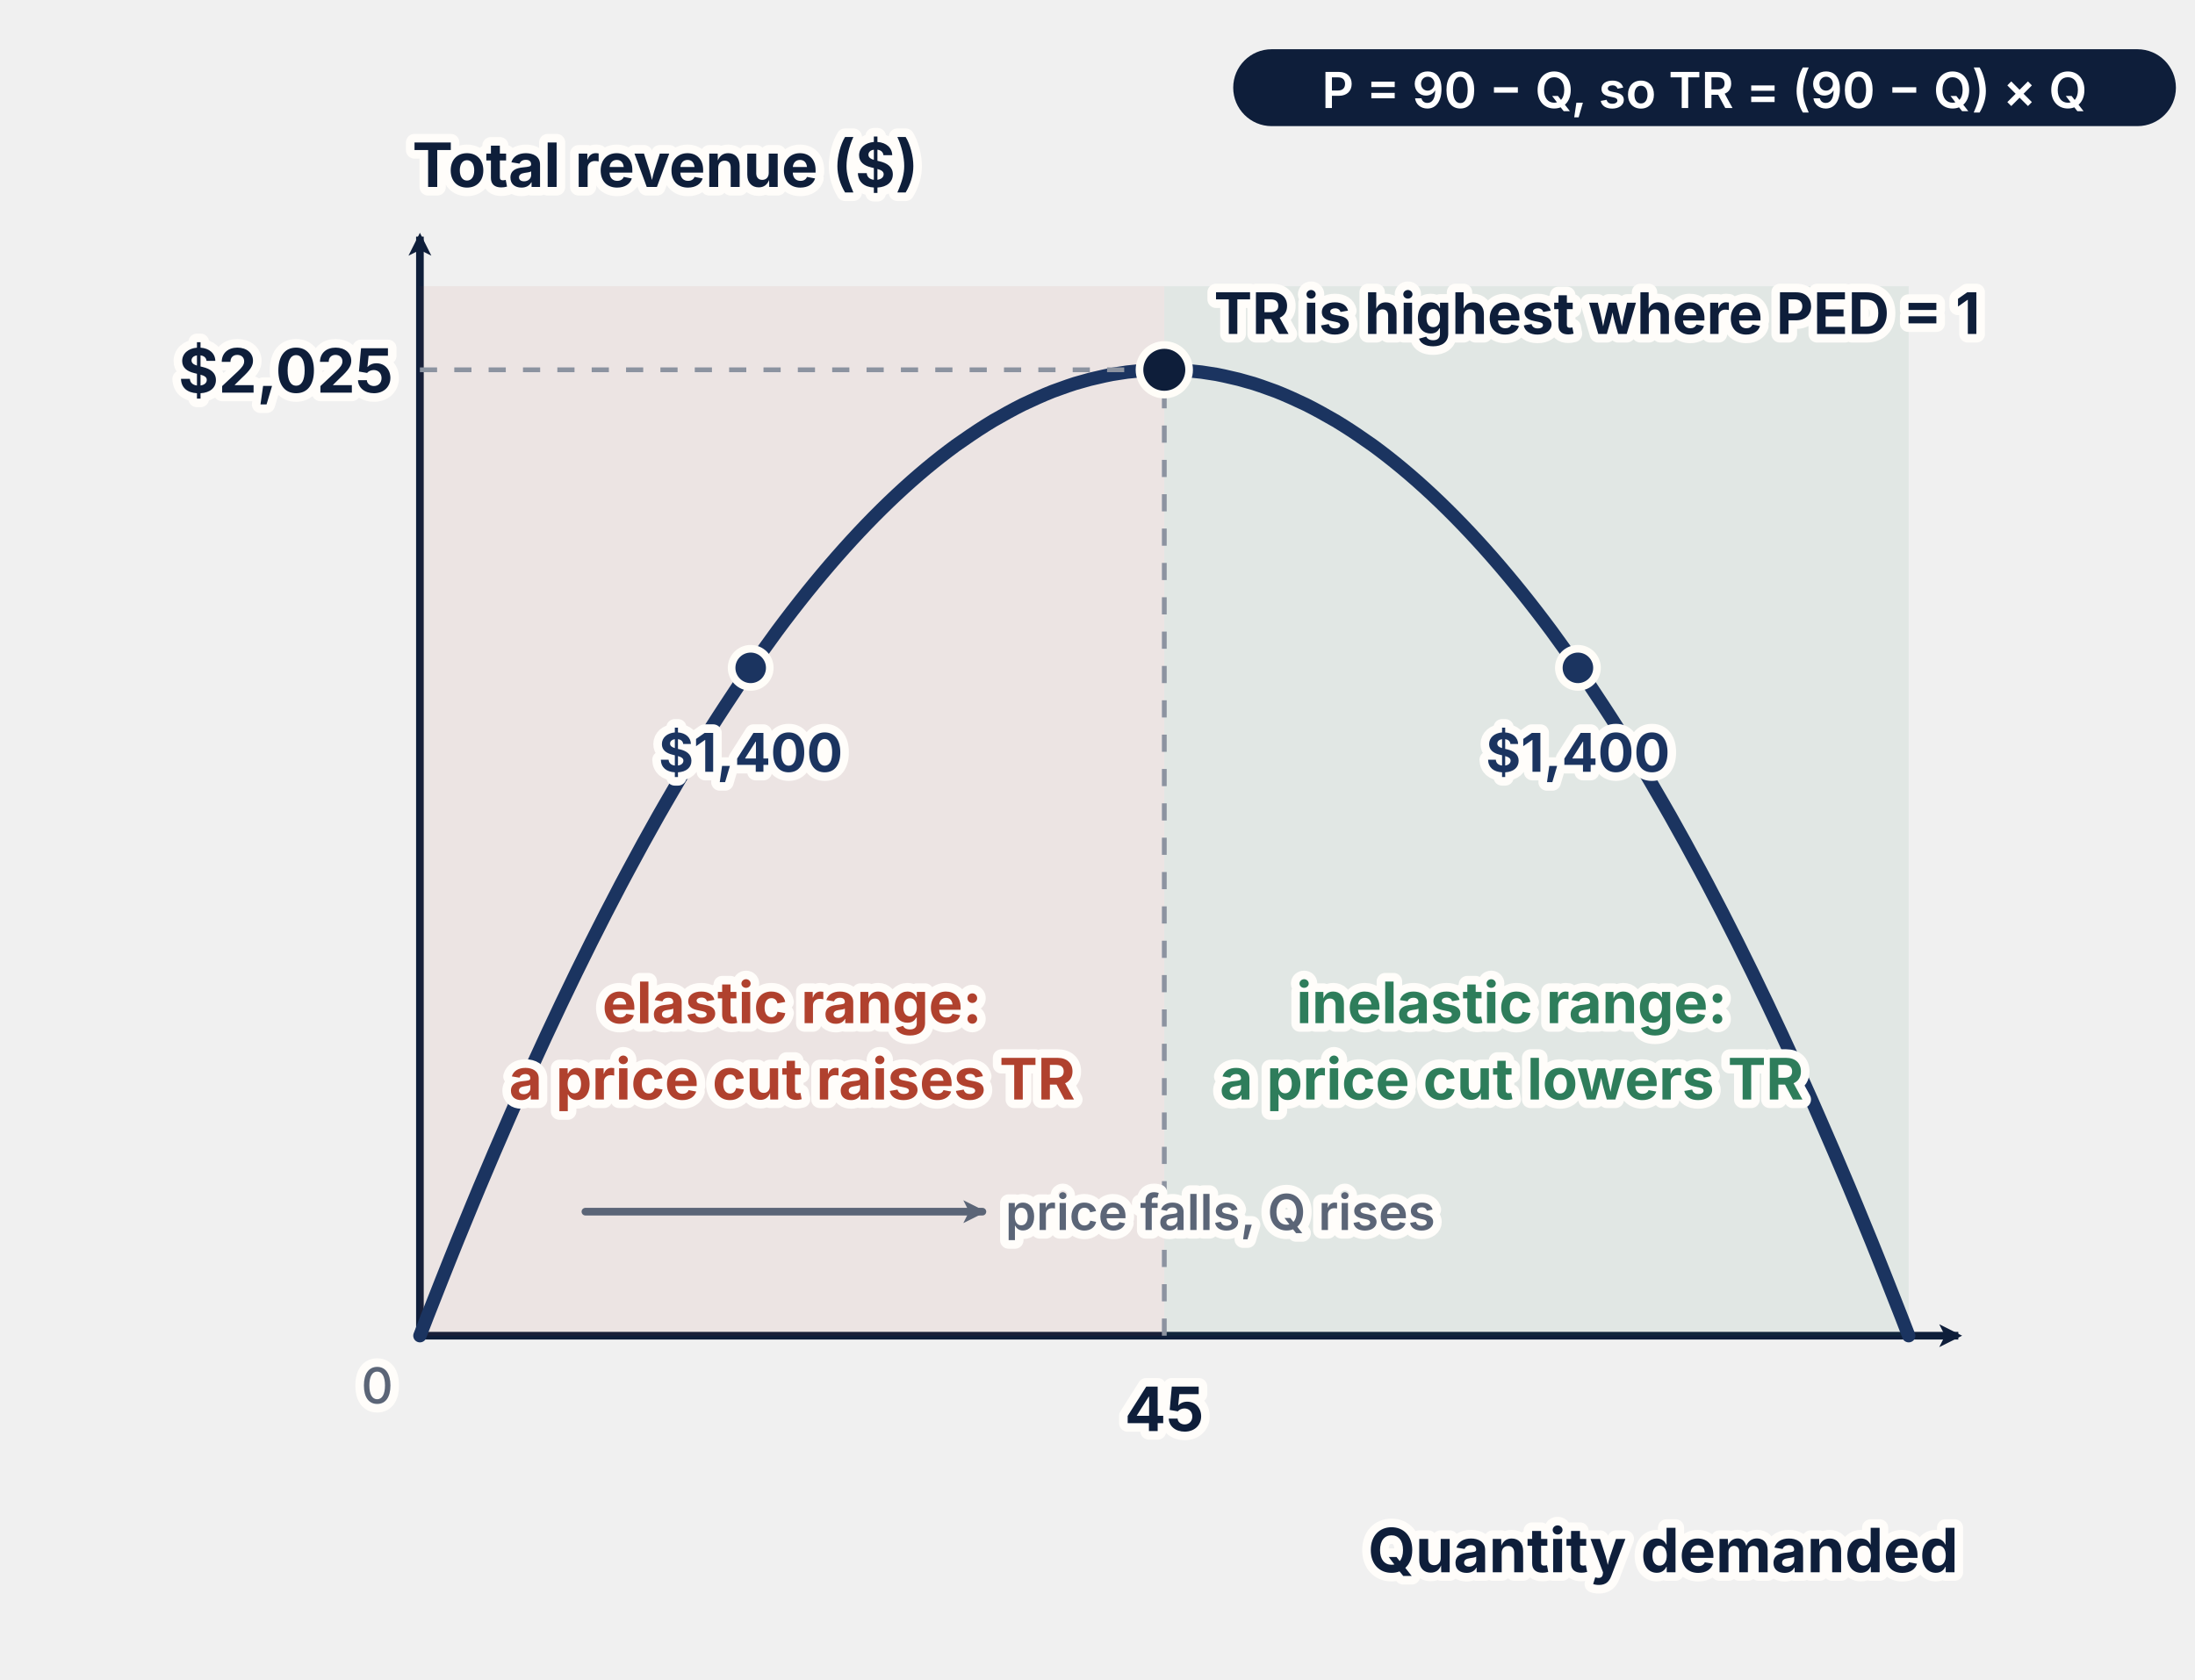
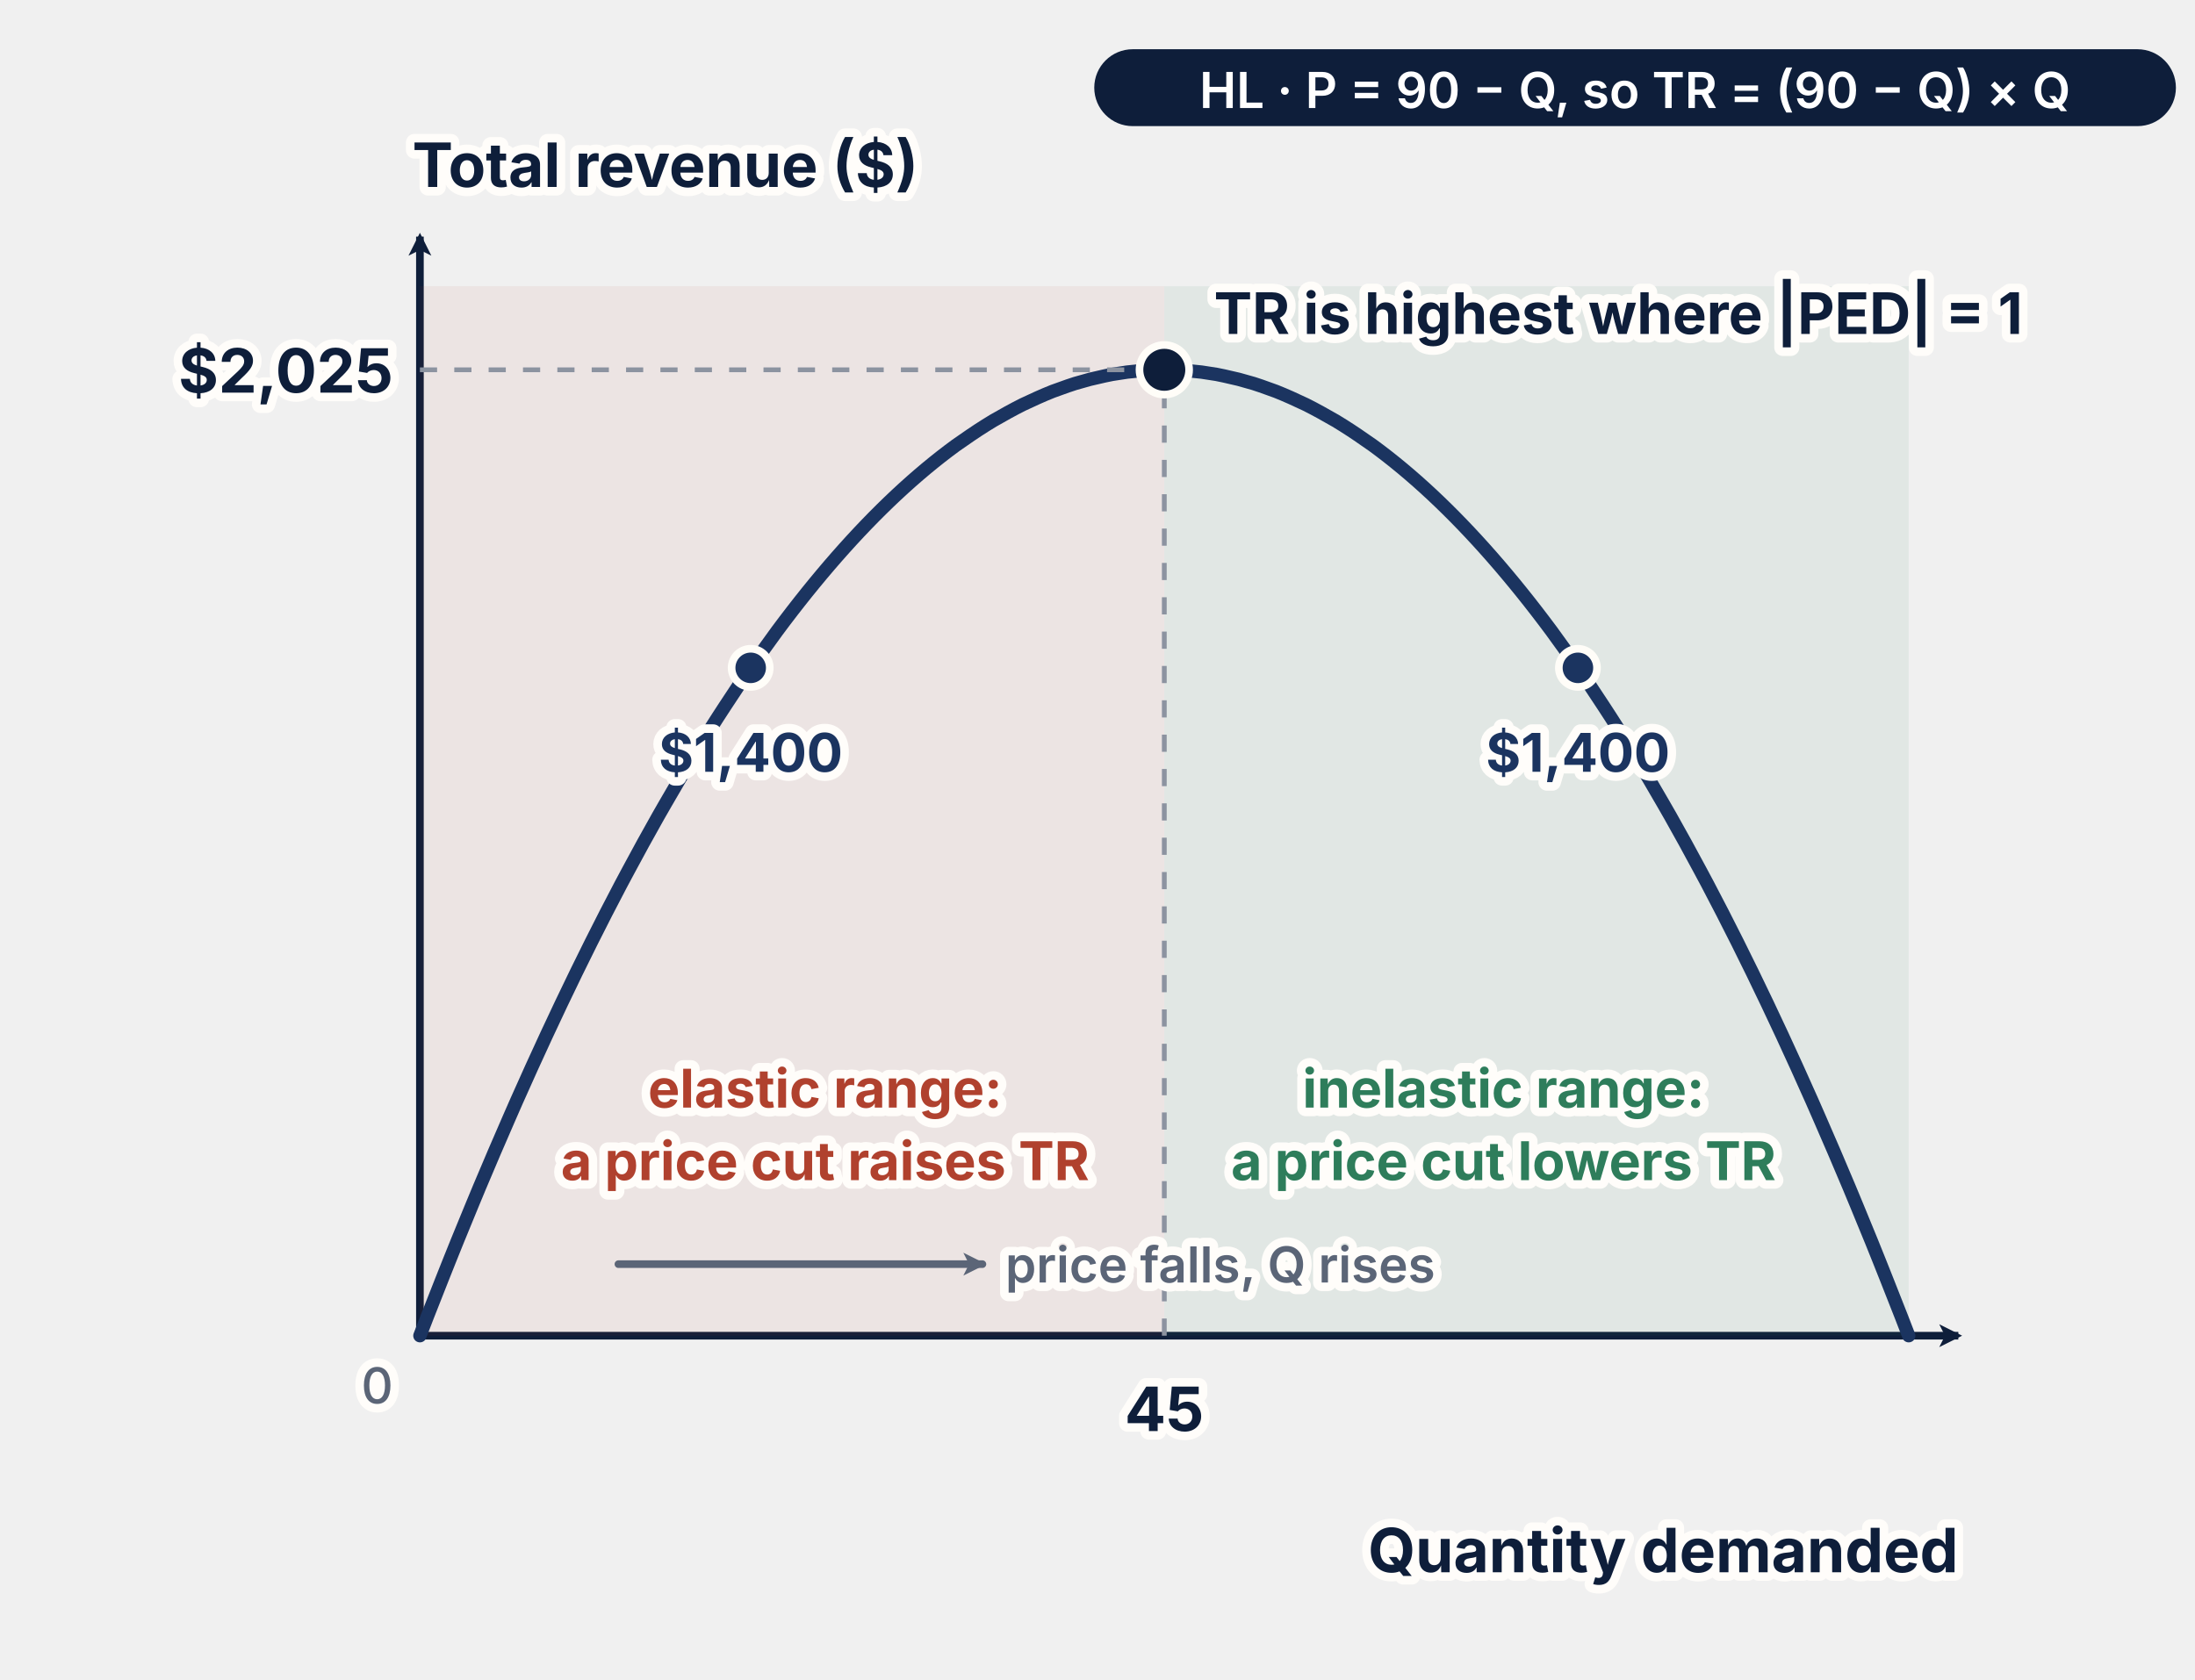
<svg xmlns="http://www.w3.org/2000/svg" width="1150" height="880" viewBox="0 0 1150 880">
  <defs>
    <marker id="ah0E1E3A" viewBox="0 0 12 12" refX="10" refY="6" markerWidth="12" markerHeight="12" markerUnits="userSpaceOnUse" orient="auto-start-reverse">
      <path d="M0,0 L12,6 L0,12 L3,6 z" fill="#0E1E3A" />
    </marker>
    <marker id="ah5B6577" viewBox="0 0 12 12" refX="10" refY="6" markerWidth="12" markerHeight="12" markerUnits="userSpaceOnUse" orient="auto-start-reverse">
      <path d="M0,0 L12,6 L0,12 L3,6 z" fill="#5B6577" />
    </marker>
  </defs>
  <line x1="220.0" y1="700.0" x2="220.0" y2="124.0" stroke="#0E1E3A" stroke-width="4" stroke-linecap="butt" marker-end="url(#ah0E1E3A)" opacity="1" />
  <line x1="220.0" y1="700.0" x2="1026.0" y2="700.0" stroke="#0E1E3A" stroke-width="4" stroke-linecap="butt" marker-end="url(#ah0E1E3A)" opacity="1" />
  <text x="206.0" y="726.0" font-family="Inter, 'Helvetica Neue', Arial, sans-serif" font-size="26" fill="#5B6577" text-anchor="end" font-weight="500" dominant-baseline="middle" paint-order="stroke" stroke="#FFFDFA" stroke-width="9" stroke-linejoin="round">0</text>
  <text x="216.0" y="86.0" font-family="Inter, 'Helvetica Neue', Arial, sans-serif" font-size="32" fill="#0E1E3A" text-anchor="start" font-weight="700" dominant-baseline="middle" paint-order="stroke" stroke="#FFFDFA" stroke-width="9" stroke-linejoin="round">Total revenue ($)</text>
  <text x="1026.0" y="812.0" font-family="Inter, 'Helvetica Neue', Arial, sans-serif" font-size="32" fill="#0E1E3A" text-anchor="end" font-weight="700" dominant-baseline="middle" paint-order="stroke" stroke="#FFFDFA" stroke-width="9" stroke-linejoin="round">Quantity demanded</text>
  <rect x="220.0" y="150.0" width="390.0" height="550.0" rx="0" fill="#B0412E" opacity="0.07" />
  <rect x="610.0" y="150.0" width="390.0" height="550.0" rx="0" fill="#2E7D5B" opacity="0.08" />
  <path d="M220.0,700.0 L223.9,689.9 L227.8,680.0 L231.7,670.1 L235.6,660.3 L239.5,650.6 L243.4,641.1 L247.3,631.6 L251.2,622.2 L255.1,613.0 L259.0,603.8 L262.9,594.8 L266.8,585.8 L270.7,576.9 L274.6,568.2 L278.5,559.5 L282.4,551.0 L286.3,542.5 L290.2,534.2 L294.1,525.9 L298.0,517.8 L301.9,509.7 L305.8,501.8 L309.7,493.9 L313.6,486.2 L317.5,478.5 L321.4,471.0 L325.3,463.5 L329.2,456.2 L333.1,449.0 L337.0,441.8 L340.9,434.8 L344.8,427.8 L348.7,421.0 L352.6,414.3 L356.5,407.6 L360.4,401.1 L364.3,394.7 L368.2,388.4 L372.1,382.1 L376.0,376.0 L379.9,370.0 L383.8,364.1 L387.7,358.2 L391.6,352.5 L395.5,346.9 L399.4,341.4 L403.3,336.0 L407.2,330.6 L411.1,325.4 L415.0,320.3 L418.9,315.3 L422.8,310.4 L426.7,305.6 L430.6,300.9 L434.5,296.3 L438.4,291.8 L442.3,287.4 L446.2,283.1 L450.1,278.9 L454.0,274.8 L457.9,270.8 L461.8,266.9 L465.7,263.1 L469.6,259.4 L473.5,255.8 L477.4,252.3 L481.3,248.9 L485.2,245.6 L489.1,242.4 L493.0,239.3 L496.9,236.3 L500.8,233.4 L504.7,230.7 L508.6,228.0 L512.5,225.4 L516.4,222.9 L520.3,220.5 L524.2,218.3 L528.1,216.1 L532.0,214.0 L535.9,212.0 L539.8,210.2 L543.7,208.4 L547.6,206.7 L551.5,205.1 L555.4,203.7 L559.3,202.3 L563.2,201.0 L567.1,199.9 L571.0,198.8 L574.9,197.9 L578.8,197.0 L582.7,196.2 L586.6,195.6 L590.5,195.0 L594.4,194.6 L598.3,194.2 L602.2,194.0 L606.1,193.8 L610.0,193.8 L613.9,193.8 L617.8,194.0 L621.7,194.2 L625.6,194.6 L629.5,195.0 L633.4,195.6 L637.3,196.2 L641.2,197.0 L645.1,197.9 L649.0,198.8 L652.9,199.9 L656.8,201.0 L660.7,202.3 L664.6,203.7 L668.5,205.1 L672.4,206.7 L676.3,208.4 L680.2,210.2 L684.1,212.0 L688.0,214.0 L691.9,216.1 L695.8,218.3 L699.7,220.5 L703.6,222.9 L707.5,225.4 L711.4,228.0 L715.3,230.7 L719.2,233.4 L723.1,236.3 L727.0,239.3 L730.9,242.4 L734.8,245.6 L738.7,248.9 L742.6,252.3 L746.5,255.8 L750.4,259.4 L754.3,263.1 L758.2,266.9 L762.1,270.8 L766.0,274.8 L769.9,278.9 L773.8,283.1 L777.7,287.4 L781.6,291.8 L785.5,296.3 L789.4,300.9 L793.3,305.6 L797.2,310.4 L801.1,315.3 L805.0,320.3 L808.9,325.4 L812.8,330.6 L816.7,336.0 L820.6,341.4 L824.5,346.9 L828.4,352.5 L832.3,358.2 L836.2,364.1 L840.1,370.0 L844.0,376.0 L847.9,382.1 L851.8,388.4 L855.7,394.7 L859.6,401.1 L863.5,407.6 L867.4,414.3 L871.3,421.0 L875.2,427.8 L879.1,434.8 L883.0,441.8 L886.9,449.0 L890.8,456.2 L894.7,463.5 L898.6,471.0 L902.5,478.5 L906.4,486.2 L910.3,493.9 L914.2,501.8 L918.1,509.7 L922.0,517.8 L925.9,525.9 L929.8,534.2 L933.7,542.5 L937.6,551.0 L941.5,559.5 L945.4,568.2 L949.3,576.9 L953.2,585.8 L957.1,594.8 L961.0,603.8 L964.9,613.0 L968.8,622.2 L972.7,631.6 L976.6,641.1 L980.5,650.6 L984.4,660.3 L988.3,670.1 L992.2,680.0 L996.1,689.9 L1000.0,700.0" stroke="#1B3460" stroke-width="7" fill="none" stroke-linecap="round" stroke-linejoin="round" opacity="1" />
  <line x1="220.0" y1="193.8" x2="610.0" y2="193.8" stroke="#8C93A0" stroke-width="2.5" stroke-linecap="butt" stroke-dasharray="9 9" opacity="1" />
  <text x="206.0" y="193.8" font-family="Inter, 'Helvetica Neue', Arial, sans-serif" font-size="32" fill="#0E1E3A" text-anchor="end" font-weight="700" dominant-baseline="middle" paint-order="stroke" stroke="#FFFDFA" stroke-width="9" stroke-linejoin="round">$2,025</text>
  <line x1="610.0" y1="700.0" x2="610.0" y2="193.8" stroke="#8C93A0" stroke-width="2.5" stroke-linecap="butt" stroke-dasharray="9 9" opacity="1" />
  <text x="610.0" y="738.0" font-family="Inter, 'Helvetica Neue', Arial, sans-serif" font-size="32" fill="#0E1E3A" text-anchor="middle" font-weight="700" dominant-baseline="middle" paint-order="stroke" stroke="#FFFDFA" stroke-width="9" stroke-linejoin="round">45</text>
  <circle cx="610.0" cy="193.8" r="13" fill="#0E1E3A" stroke="#FFFDF8" stroke-width="4" />
  <circle cx="393.3" cy="350.0" r="10" fill="#1B3460" stroke="#FFFDF8" stroke-width="4" />
  <text x="393.3" y="394.0" font-family="Inter, 'Helvetica Neue', Arial, sans-serif" font-size="28" fill="#1B3460" text-anchor="middle" font-weight="700" dominant-baseline="middle" paint-order="stroke" stroke="#FFFDFA" stroke-width="9" stroke-linejoin="round">$1,400</text>
  <circle cx="826.7" cy="350.0" r="10" fill="#1B3460" stroke="#FFFDF8" stroke-width="4" />
  <text x="826.7" y="394.0" font-family="Inter, 'Helvetica Neue', Arial, sans-serif" font-size="28" fill="#1B3460" text-anchor="middle" font-weight="700" dominant-baseline="middle" paint-order="stroke" stroke="#FFFDFA" stroke-width="9" stroke-linejoin="round">$1,400</text>
-   <text x="636.0" y="163.8" font-family="Inter, 'Helvetica Neue', Arial, sans-serif" font-size="30" fill="#0E1E3A" text-anchor="start" font-weight="700" dominant-baseline="middle" paint-order="stroke" stroke="#FFFDFA" stroke-width="9" stroke-linejoin="round">TR is highest where PED = 1</text>
-   <text x="415.0" y="525.0" font-family="Inter, 'Helvetica Neue', Arial, sans-serif" font-size="30" fill="#B0412E" text-anchor="middle" font-weight="700" dominant-baseline="middle" paint-order="stroke" stroke="#FFFDFA" stroke-width="9" stroke-linejoin="round">elastic range:</text>
-   <text x="415.0" y="565.0" font-family="Inter, 'Helvetica Neue', Arial, sans-serif" font-size="30" fill="#B0412E" text-anchor="middle" font-weight="700" dominant-baseline="middle" paint-order="stroke" stroke="#FFFDFA" stroke-width="9" stroke-linejoin="round">a price cut raises TR</text>
-   <text x="792.0" y="525.0" font-family="Inter, 'Helvetica Neue', Arial, sans-serif" font-size="30" fill="#2E7D5B" text-anchor="middle" font-weight="700" dominant-baseline="middle" paint-order="stroke" stroke="#FFFDFA" stroke-width="9" stroke-linejoin="round">inelastic range:</text>
-   <text x="792.0" y="565.0" font-family="Inter, 'Helvetica Neue', Arial, sans-serif" font-size="30" fill="#2E7D5B" text-anchor="middle" font-weight="700" dominant-baseline="middle" paint-order="stroke" stroke="#FFFDFA" stroke-width="9" stroke-linejoin="round">a price cut lowers TR</text>
-   <line x1="306.7" y1="635.0" x2="514.7" y2="635.0" stroke="#5B6577" stroke-width="4" stroke-linecap="round" marker-end="url(#ah5B6577)" opacity="1" />
-   <text x="526.7" y="635.0" font-family="Inter, 'Helvetica Neue', Arial, sans-serif" font-size="26" fill="#5B6577" text-anchor="start" font-weight="600" dominant-baseline="middle" paint-order="stroke" stroke="#FFFDFA" stroke-width="9" stroke-linejoin="round">price falls, Q rises</text>
-   <rect x="646.1" y="25.8" width="493.9" height="40.3" rx="20.15" fill="#0E1E3A" opacity="1" />
-   <text x="893.0" y="47.0" font-family="Inter, 'Helvetica Neue', Arial, sans-serif" font-size="26" fill="#FFFFFF" text-anchor="middle" font-weight="600" dominant-baseline="middle">P = 90 − Q, so TR = (90 − Q) × Q</text>
+   <text x="636.0" y="163.8" font-family="Inter, 'Helvetica Neue', Arial, sans-serif" font-size="30" fill="#0E1E3A" text-anchor="start" font-weight="700" dominant-baseline="middle" paint-order="stroke" stroke="#FFFDFA" stroke-width="9" stroke-linejoin="round">TR is highest where |PED| = 1</text>
+   <text x="432.3" y="570.0" font-family="Inter, 'Helvetica Neue', Arial, sans-serif" font-size="28" fill="#B0412E" text-anchor="middle" font-weight="700" dominant-baseline="middle" paint-order="stroke" stroke="#FFFDFA" stroke-width="9" stroke-linejoin="round">elastic range:</text>
+   <text x="432.3" y="608.0" font-family="Inter, 'Helvetica Neue', Arial, sans-serif" font-size="28" fill="#B0412E" text-anchor="middle" font-weight="700" dominant-baseline="middle" paint-order="stroke" stroke="#FFFDFA" stroke-width="9" stroke-linejoin="round">a price cut raises TR</text>
+   <text x="787.7" y="570.0" font-family="Inter, 'Helvetica Neue', Arial, sans-serif" font-size="28" fill="#2E7D5B" text-anchor="middle" font-weight="700" dominant-baseline="middle" paint-order="stroke" stroke="#FFFDFA" stroke-width="9" stroke-linejoin="round">inelastic range:</text>
+   <text x="787.7" y="608.0" font-family="Inter, 'Helvetica Neue', Arial, sans-serif" font-size="28" fill="#2E7D5B" text-anchor="middle" font-weight="700" dominant-baseline="middle" paint-order="stroke" stroke="#FFFDFA" stroke-width="9" stroke-linejoin="round">a price cut lowers TR</text>
+   <line x1="324.0" y1="662.5" x2="514.7" y2="662.5" stroke="#5B6577" stroke-width="4" stroke-linecap="round" marker-end="url(#ah5B6577)" opacity="1" />
+   <text x="526.7" y="662.5" font-family="Inter, 'Helvetica Neue', Arial, sans-serif" font-size="26" fill="#5B6577" text-anchor="start" font-weight="600" dominant-baseline="middle" paint-order="stroke" stroke="#FFFDFA" stroke-width="9" stroke-linejoin="round">price falls, Q rises</text>
+   <rect x="573.3" y="25.8" width="566.7" height="40.3" rx="20.15" fill="#0E1E3A" opacity="1" />
+   <text x="856.6" y="47.0" font-family="Inter, 'Helvetica Neue', Arial, sans-serif" font-size="26" fill="#FFFFFF" text-anchor="middle" font-weight="600" dominant-baseline="middle">HL · P = 90 − Q, so TR = (90 − Q) × Q</text>
</svg>
